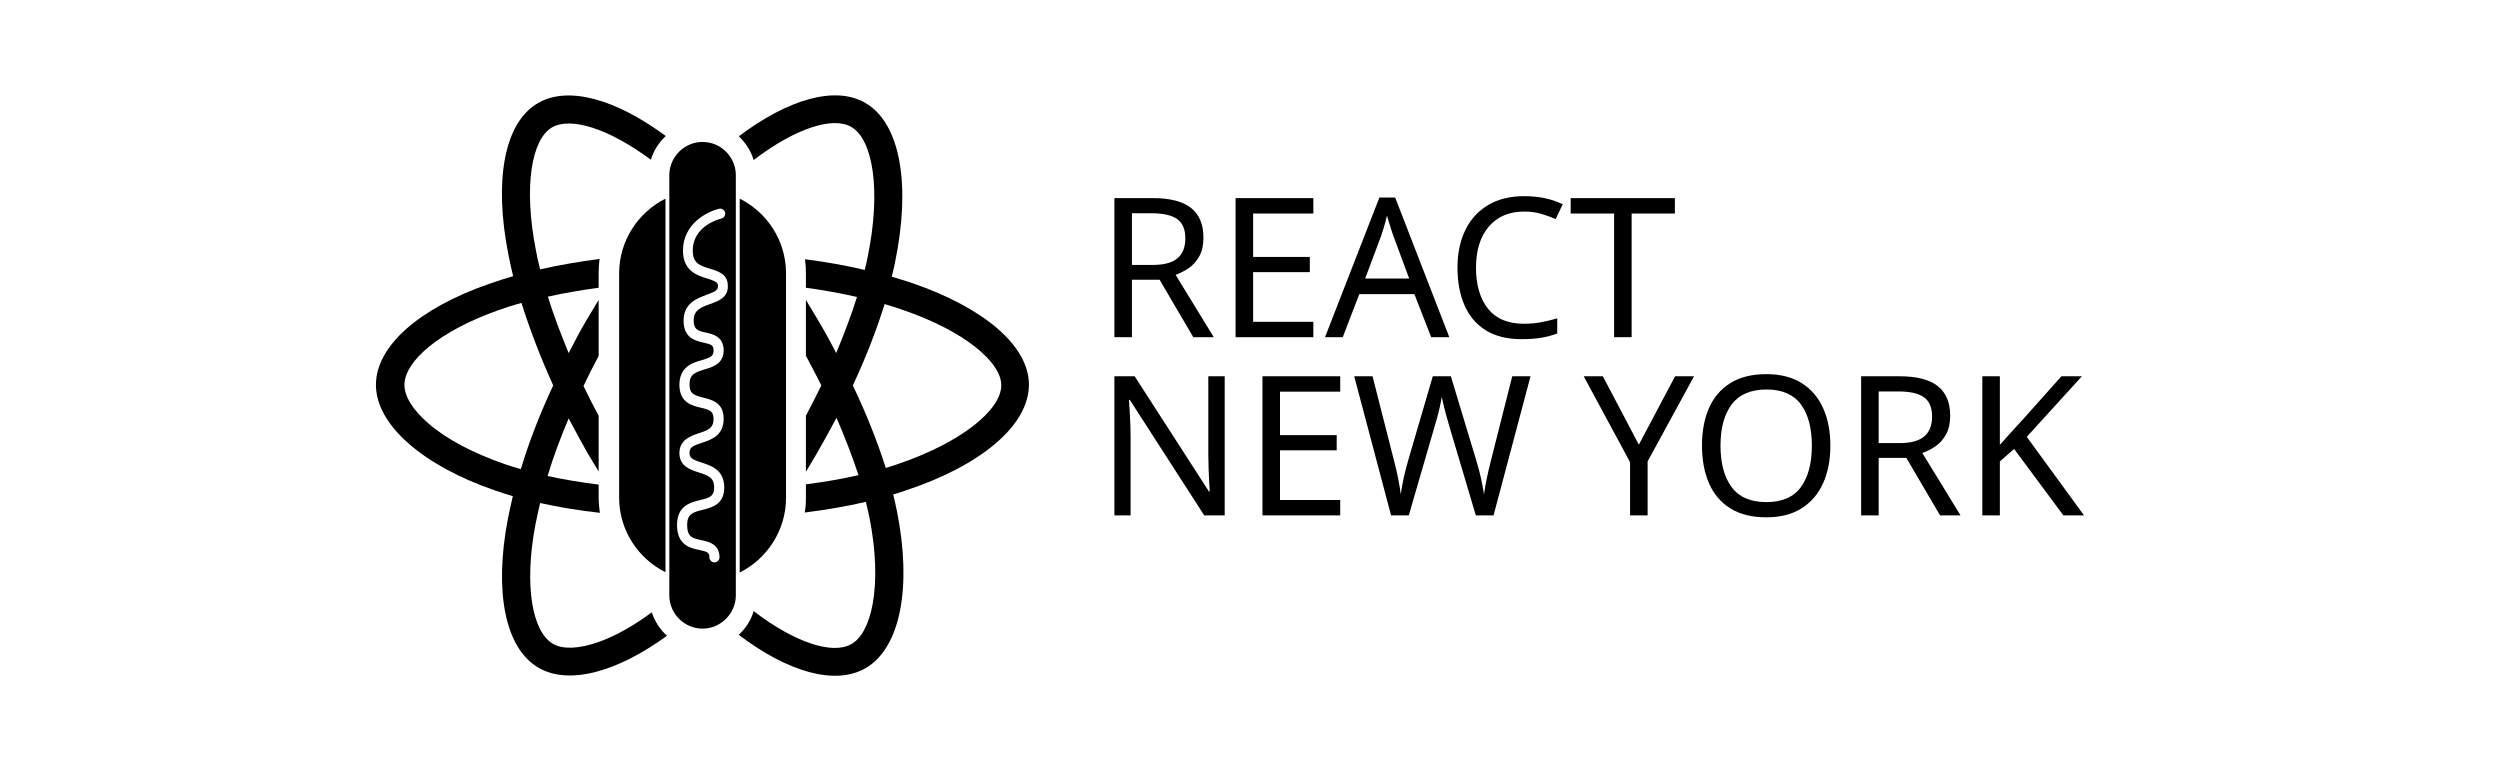
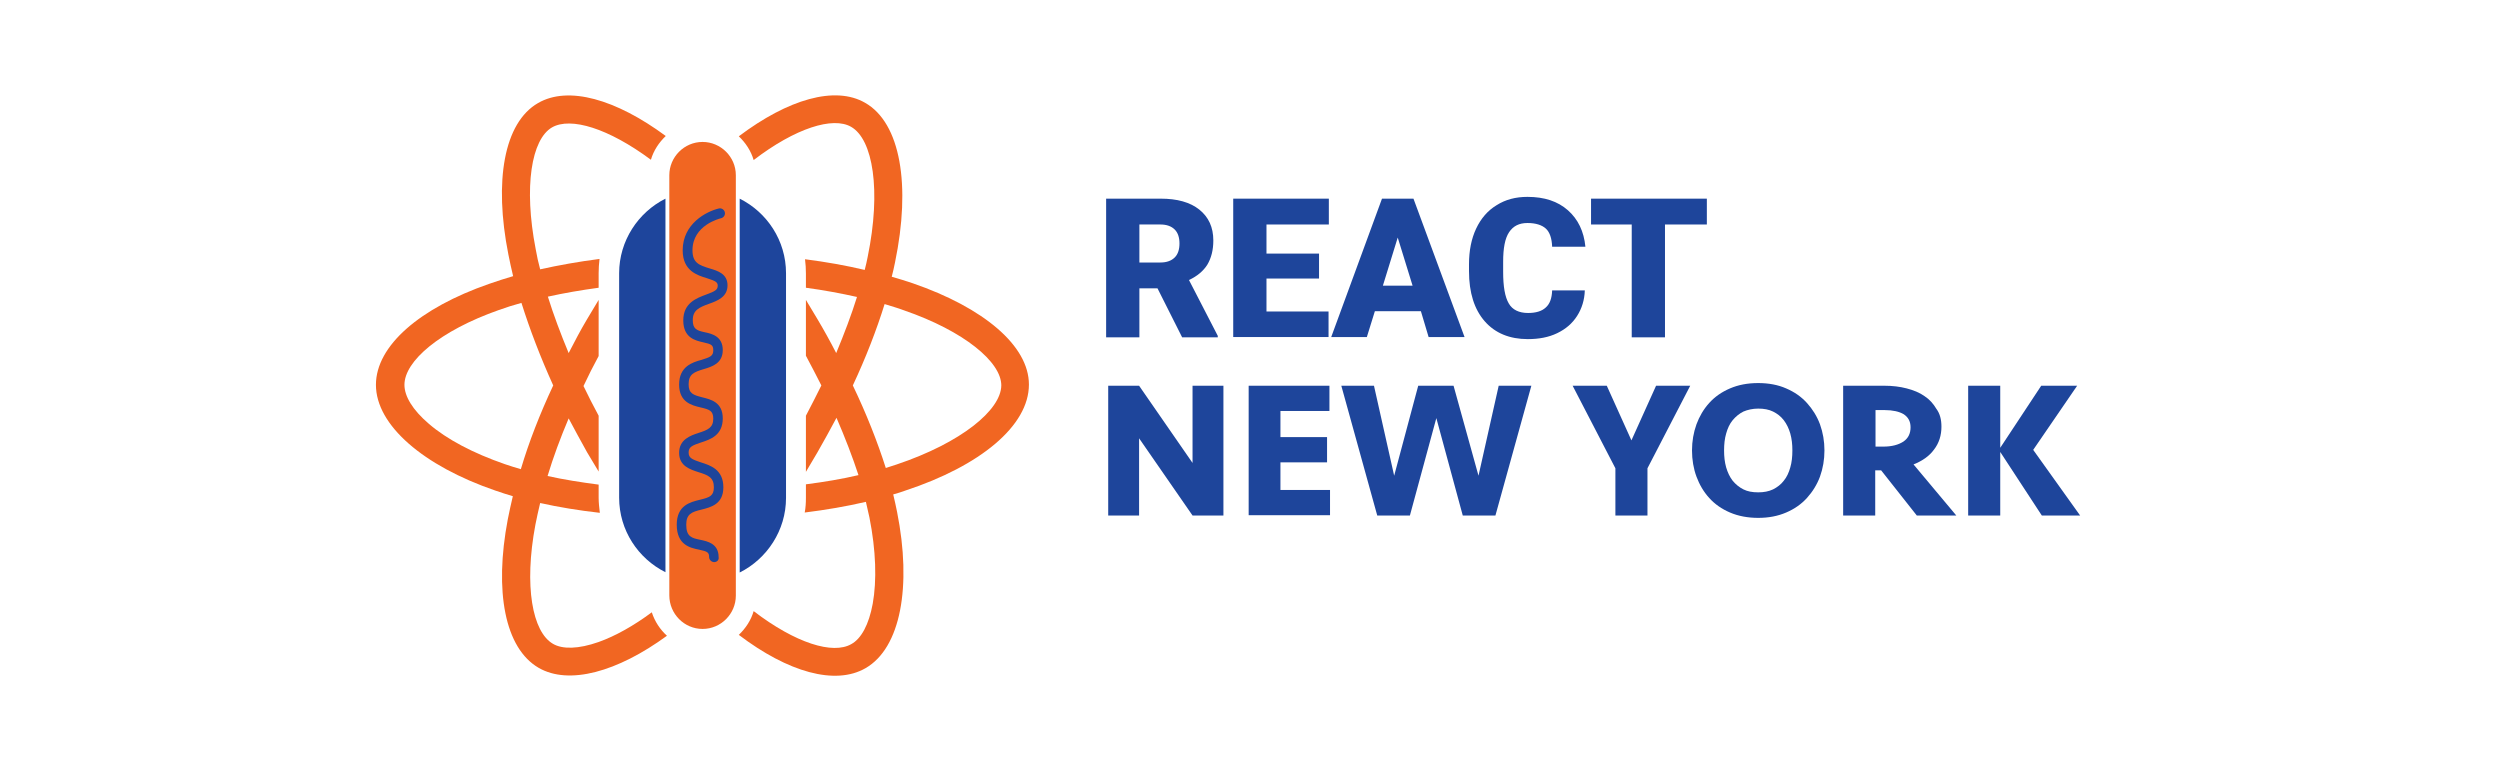
<svg xmlns="http://www.w3.org/2000/svg" version="1.1" id="Layer_1" x="0px" y="0px" viewBox="0 0 841.9 259.6" style="enable-background:new 0 0 841.9 259.6;" xml:space="preserve">
  <style type="text/css">
- 	.st0{font-family:'Roboto-Black';}
- 	.st1{font-size:65.607px;}
- 	.st2{font-family:'Seravek-Bold';}
+ 	.st0{fill:#F16622;}
+ 	.st1{fill:#1E459C;}
+ 	.st2{fill:#1E459B;}
+ 	.st3{enable-background:new    ;}
</style>
  <g>
    <g>
-       <path d="M236.6,47.8c-6.2,0-11.2,5.1-11.2,11.2v141.5c0,6.2,5.1,11.2,11.2,11.2s11.2-5.1,11.2-11.2V59    C247.8,52.9,242.8,47.8,236.6,47.8z M239.1,102.4c-3.4,1.2-5.5,2.2-5.5,5.5c0,3,1.3,3.5,4.1,4.1c2.4,0.5,6,1.4,6,6    c0,4.5-3.7,5.6-6.4,6.4c-3.3,1-5.1,1.7-5.1,5.1c0,3.1,1.5,3.6,4.6,4.4c2.8,0.7,6.9,1.6,6.9,7.1c0,5.7-4.2,7.1-7.3,8.1    c-3,1-4.2,1.5-4.2,3.4c0,1.8,1.1,2.3,4.1,3.3c3.2,1,7.6,2.4,7.6,8.4c0,5.7-4.2,6.7-7.3,7.5c-3.4,0.8-5.2,1.5-5.2,5.1    c0,4.1,1.9,4.5,4.8,5.1c2.4,0.5,6.1,1.3,6.1,5.8c0,0.9-0.8,1.7-1.7,1.7s-1.7-0.8-1.7-1.7c0-1.6-0.6-1.9-3.4-2.5    c-3-0.6-7.5-1.6-7.5-8.4c0-6.5,4.5-7.6,7.8-8.4c3.3-0.8,4.7-1.3,4.7-4.2c0-3.3-1.9-4.1-5.2-5.1c-2.7-0.9-6.5-2-6.5-6.5    s3.8-5.8,6.5-6.7c3.2-1,5-1.8,5-4.8c0-2.7-1.3-3.1-4.3-3.8c-2.9-0.7-7.2-1.7-7.2-7.7c0-6.1,4.5-7.5,7.5-8.3c2.9-0.9,4-1.3,4-3.2    c0-1.8-0.6-2.1-3.3-2.7s-6.8-1.5-6.8-7.4s4.5-7.5,7.7-8.7c3-1.1,3.9-1.6,3.9-3c0-1.2-0.8-1.6-3.6-2.5c-3.3-1-8.2-2.5-8.2-9.4    c0-9,8-13.1,12.2-14.1c0.9-0.2,1.8,0.4,2,1.3s-0.4,1.8-1.3,2c-0.4,0.1-9.6,2.3-9.6,10.8c0,4.2,2.2,5,5.8,6.1c2.7,0.8,6,1.8,6,5.7    C245.3,100.2,241.9,101.4,239.1,102.4z" />
+       <path class="st0" d="M236.6,211.8L236.6,211.8c6.2,0,11.2-5.1,11.2-11.2V59c0-6.2-5.1-11.2-11.2-11.2l0,0    c-6.2,0-11.2,5.1-11.2,11.2v141.5C225.4,206.7,230.4,211.8,236.6,211.8z" />
      <g>
-         <g>
-           <path d="M219.5,206.2c-6.2,4.6-12.3,8-17.9,10l0,0c-6.8,2.4-12.2,2.5-15.4,0.6c-6.9-4-9.8-19.4-5.9-40.1c0.5-2.4,1-4.9,1.6-7.3      c6.3,1.4,13,2.5,20.1,3.3c-0.2-1.7-0.4-3.4-0.4-5.1v-4.4c-6.1-0.8-11.8-1.7-17.2-2.9c1.9-6.3,4.3-12.8,7.1-19.4      c2,3.8,4.1,7.6,6.2,11.4c1.3,2.2,2.6,4.3,3.9,6.5V140c-1.8-3.3-3.5-6.7-5.1-10c1.6-3.4,3.3-6.8,5.1-10.1V101      c-1.3,2.2-2.6,4.3-3.9,6.5c-2.2,3.7-4.2,7.5-6.2,11.4c-2.7-6.5-5.1-12.9-7-19c5.4-1.2,11.2-2.2,17.1-3V92c0-1.6,0.1-3.2,0.3-4.8      c-7,0.9-13.7,2.1-20,3.5c-0.6-2.2-1.1-4.5-1.5-6.8l0,0c-4.1-21.1-1.4-37,5.5-41c6.3-3.6,19,0.3,33.3,10.9c0.9-3.1,2.7-5.8,5-8      c-16.8-12.4-32.8-17-43-11.1c-11.5,6.6-14.9,26.3-10,51c0.5,2.4,1,4.9,1.6,7.3c-2.8,0.8-5.5,1.7-8.1,2.6      c-23.3,8.1-38.1,20.8-38.1,34c0,13.6,16,27.3,40.2,35.6c2,0.7,3.9,1.3,5.9,1.9c-0.6,2.6-1.2,5.2-1.7,7.8      c-4.6,24.2-1,43.4,10.4,50c10.2,5.9,26.5,1.4,43.2-10.8C222.3,212,220.5,209.3,219.5,206.2z M175.4,158      c-1.8-0.5-3.6-1.1-5.4-1.7c-10.7-3.7-19.6-8.4-25.6-13.6c-5.5-4.7-8.2-9.3-8.2-13.1c0-8,11.9-18.2,31.8-25.2      c2.5-0.9,5-1.7,7.6-2.4c2.8,8.9,6.4,18.3,10.7,27.8C181.8,139.4,178.1,148.9,175.4,158z" />
-           <path d="M307.4,95.4c-2.3-0.8-4.7-1.5-7.1-2.2c0.4-1.6,0.8-3.2,1.1-4.8c5.4-26,1.9-47-10.1-53.8c-10.1-5.8-25.9-1.2-42.5,11.3      c2.3,2.2,4.1,4.9,5,8c14.1-10.8,26.7-14.7,32.8-11.2l0,0c7.4,4.2,10.2,21.4,5.6,43.8c-0.3,1.5-0.6,2.9-1,4.4      c-6.3-1.5-13.1-2.7-20.1-3.6c0.2,1.6,0.3,3.2,0.3,4.8v4.8c6,0.8,11.8,1.9,17.2,3.1c-1.9,6.1-4.3,12.4-7,18.9      c-2-3.9-4.1-7.7-6.3-11.4c-1.3-2.2-2.6-4.3-3.9-6.5v18.8c1.8,3.3,3.5,6.7,5.2,10c-1.7,3.4-3.4,6.8-5.2,10.2v18.9      c1.3-2.2,2.6-4.4,3.9-6.6c2.2-3.8,4.3-7.7,6.4-11.6c2.9,6.7,5.4,13.2,7.4,19.3c-5.5,1.3-11.5,2.3-17.7,3.1v4.6      c0,1.7-0.1,3.3-0.4,4.9c7.2-0.9,14.2-2.1,20.6-3.6c0.4,1.8,0.8,3.6,1.2,5.3c2.2,11.1,2.5,21.2,1.1,29      c-1.3,7.1-3.9,11.8-7.2,13.6c-6.2,3.6-18.8-0.3-32.9-11.1c-0.9,3.1-2.7,5.8-5,8c16.6,12.6,32.5,17.1,42.7,11.2      c11.8-6.8,15.6-27.5,10.6-52.6c-0.4-1.9-0.8-3.9-1.3-5.9c1.4-0.4,2.8-0.8,4.1-1.3c25.2-8.3,41.6-21.8,41.6-35.7      C346.5,116.4,331.2,103.6,307.4,95.4z M302,156.4L302,156.4c-1.2,0.4-2.4,0.8-3.7,1.2c-2.8-8.8-6.5-18.2-11.1-27.8      c4.4-9.4,8-18.7,10.7-27.4c2.2,0.7,4.4,1.3,6.5,2.1c20.3,7,32.8,17.4,32.8,25.3C337.1,138.1,323.7,149.1,302,156.4z" />
-         </g>
+         <path class="st0" d="M219.5,206.2c-6.2,4.6-12.3,8-17.9,10l0,0c-6.8,2.4-12.2,2.5-15.4,0.6c-6.9-4-9.8-19.4-5.9-40.1     c0.5-2.4,1-4.9,1.6-7.3c6.3,1.4,13,2.5,20.1,3.3c-0.2-1.7-0.4-3.4-0.4-5.1v-4.4c-6.1-0.8-11.8-1.7-17.2-2.9     c1.9-6.3,4.3-12.8,7.1-19.4c2,3.8,4.1,7.6,6.2,11.4c1.3,2.2,2.6,4.3,3.9,6.5V140c-1.8-3.3-3.5-6.7-5.1-10     c1.6-3.4,3.3-6.8,5.1-10.1V101c-1.3,2.2-2.6,4.3-3.9,6.5c-2.2,3.7-4.2,7.5-6.2,11.4c-2.7-6.5-5.1-12.9-7-19     c5.4-1.2,11.2-2.2,17.1-3V92c0-1.6,0.1-3.2,0.3-4.8c-7,0.9-13.7,2.1-20,3.5c-0.6-2.2-1.1-4.5-1.5-6.8l0,0     c-4.1-21.1-1.4-37,5.5-41c6.3-3.6,19,0.3,33.3,10.9c0.9-3.1,2.7-5.8,5-8c-16.8-12.4-32.8-17-43-11.1c-11.5,6.6-14.9,26.3-10,51     c0.5,2.4,1,4.9,1.6,7.3c-2.8,0.8-5.5,1.7-8.1,2.6c-23.3,8.1-38.1,20.8-38.1,34c0,13.6,16,27.3,40.2,35.6c2,0.7,3.9,1.3,5.9,1.9     c-0.6,2.6-1.2,5.2-1.7,7.8c-4.6,24.2-1,43.4,10.4,50c10.2,5.9,26.5,1.4,43.2-10.8C222.3,212,220.5,209.3,219.5,206.2z M175.4,158     c-1.8-0.5-3.6-1.1-5.4-1.7c-10.7-3.7-19.6-8.4-25.6-13.6c-5.5-4.7-8.2-9.3-8.2-13.1c0-8,11.9-18.2,31.8-25.2     c2.5-0.9,5-1.7,7.6-2.4c2.8,8.9,6.4,18.3,10.7,27.8C181.8,139.4,178.1,148.9,175.4,158z" />
+         <path class="st0" d="M307.4,95.4c-2.3-0.8-4.7-1.5-7.1-2.2c0.4-1.6,0.8-3.2,1.1-4.8c5.4-26,1.9-47-10.1-53.8     c-10.1-5.8-25.9-1.2-42.5,11.3c2.3,2.2,4.1,4.9,5,8c14.1-10.8,26.7-14.7,32.8-11.2l0,0c7.4,4.2,10.2,21.4,5.6,43.8     c-0.3,1.5-0.6,2.9-1,4.4c-6.3-1.5-13.1-2.7-20.1-3.6c0.2,1.6,0.3,3.2,0.3,4.8v4.8c6,0.8,11.8,1.9,17.2,3.1     c-1.9,6.1-4.3,12.4-7,18.9c-2-3.9-4.1-7.7-6.3-11.4c-1.3-2.2-2.6-4.3-3.9-6.5v18.8c1.8,3.3,3.5,6.7,5.2,10     c-1.7,3.4-3.4,6.8-5.2,10.2v18.9c1.3-2.2,2.6-4.4,3.9-6.6c2.2-3.8,4.3-7.7,6.4-11.6c2.9,6.7,5.4,13.2,7.4,19.3     c-5.5,1.3-11.5,2.3-17.7,3.1v4.6c0,1.7-0.1,3.3-0.4,4.9c7.2-0.9,14.2-2.1,20.6-3.6c0.4,1.8,0.8,3.6,1.2,5.3     c2.2,11.1,2.5,21.2,1.1,29c-1.3,7.1-3.9,11.8-7.2,13.6c-6.2,3.6-18.8-0.3-32.9-11.1c-0.9,3.1-2.7,5.8-5,8     c16.6,12.6,32.5,17.1,42.7,11.2c11.8-6.8,15.6-27.5,10.6-52.6c-0.4-1.9-0.8-3.9-1.3-5.9c1.4-0.4,2.8-0.8,4.1-1.3     c25.2-8.3,41.6-21.8,41.6-35.7C346.5,116.4,331.2,103.6,307.4,95.4z M302,156.4L302,156.4c-1.2,0.4-2.4,0.8-3.7,1.2     c-2.8-8.8-6.5-18.2-11.1-27.8c4.4-9.4,8-18.7,10.7-27.4c2.2,0.7,4.4,1.3,6.5,2.1c20.3,7,32.8,17.4,32.8,25.3     C337.1,138.1,323.7,149.1,302,156.4z" />
      </g>
      <g>
        <g>
+           <path class="st1" d="M249.1,66.9v125.9c9.2-4.6,15.6-14.2,15.6-25.1V92C264.7,81,258.3,71.5,249.1,66.9z" />
+           <path class="st1" d="M224.1,66.9c-9.2,4.6-15.6,14.2-15.6,25.1v75.6c0,11,6.4,20.5,15.6,25.1V66.9z" />
+         </g>
+         <g>
          <g>
-             <path d="M249.1,66.9v125.9c9.2-4.6,15.6-14.2,15.6-25.1V92C264.7,81,258.3,71.5,249.1,66.9z" />
-             <path d="M224.1,66.9c-9.2,4.6-15.6,14.2-15.6,25.1v75.6c0,11,6.4,20.5,15.6,25.1V66.9z" />
+             <path class="st2" d="M240.5,189.3c-0.9,0-1.7-0.8-1.7-1.7c0-1.6-0.6-1.9-3.4-2.5c-3-0.6-7.5-1.6-7.5-8.4c0-6.5,4.5-7.6,7.8-8.4       c3.3-0.8,4.7-1.3,4.7-4.2c0-3.3-1.9-4.1-5.2-5.1c-2.7-0.9-6.5-2-6.5-6.5s3.8-5.8,6.5-6.7c3.2-1,5-1.8,5-4.8       c0-2.7-1.3-3.1-4.3-3.8c-2.9-0.7-7.2-1.7-7.2-7.7c0-6.1,4.5-7.5,7.5-8.3c2.9-0.9,4-1.3,4-3.2c0-1.8-0.6-2.1-3.3-2.7       s-6.8-1.5-6.8-7.4s4.5-7.5,7.7-8.7c3-1.1,3.9-1.6,3.9-3c0-1.2-0.8-1.6-3.6-2.5c-3.3-1-8.2-2.5-8.2-9.4c0-9,8-13.1,12.2-14.1       c0.9-0.2,1.8,0.4,2,1.3s-0.4,1.8-1.3,2c-0.4,0.1-9.6,2.3-9.6,10.8c0,4.2,2.2,5,5.8,6.1c2.7,0.8,6,1.8,6,5.7       c0,3.9-3.4,5.2-6.2,6.2c-3.4,1.2-5.5,2.2-5.5,5.5c0,3,1.3,3.5,4.1,4.1c2.4,0.5,6,1.4,6,6c0,4.5-3.7,5.6-6.4,6.4       c-3.3,1-5.1,1.7-5.1,5.1c0,3.1,1.5,3.6,4.6,4.4c2.8,0.7,6.9,1.6,6.9,7.1c0,5.7-4.2,7.1-7.3,8.1c-3,1-4.2,1.5-4.2,3.4       c0,1.8,1.1,2.3,4.1,3.3c3.2,1,7.6,2.4,7.6,8.4c0,5.7-4.2,6.7-7.3,7.5c-3.4,0.8-5.2,1.5-5.2,5.1c0,4.1,1.9,4.5,4.8,5.1       c2.4,0.5,6.1,1.3,6.1,5.8C242.2,188.5,241.5,189.3,240.5,189.3z" />
          </g>
        </g>
      </g>
    </g>
    <g>
-       <text transform="matrix(1 0 0 1 368.9262 113.5584)" class="st0 st1">REACT</text>
-       <text transform="matrix(1 0 0 1 368.9262 173.5584)" class="st2 st1">NEW YORK</text>
+       <g class="st3">
+         <path class="st2" d="M389.8,97.1h-6.1v16.5h-11.2V66.9h18.4c5.5,0,9.9,1.2,13,3.7c3.1,2.5,4.7,5.9,4.7,10.4c0,3.2-0.7,5.9-2,8.1     c-1.3,2.1-3.4,3.9-6.2,5.2l9.7,18.8v0.5h-12L389.8,97.1z M383.7,88.4h7.1c2.1,0,3.7-0.6,4.8-1.7s1.6-2.7,1.6-4.7     s-0.5-3.6-1.6-4.7c-1.1-1.1-2.7-1.7-4.8-1.7h-7.1V88.4z" />
+         <path class="st2" d="M444.2,93.8h-17.7v11.1h20.9v8.6h-32.1V66.9h32.2v8.7h-21v9.8h17.7V93.8z" />
+         <path class="st2" d="M478.5,104.8H463l-2.7,8.7h-12l17.1-46.6H476l17.2,46.6h-12.1L478.5,104.8z M465.7,96.2h10l-5-16.2     L465.7,96.2z" />
+         <path class="st2" d="M533.7,97.8c-0.1,3.2-1,6.1-2.6,8.6s-3.8,4.4-6.7,5.8c-2.9,1.4-6.2,2-9.9,2c-6.1,0-11-2-14.5-6     c-3.5-4-5.3-9.6-5.3-16.9V89c0-4.6,0.8-8.6,2.4-12c1.6-3.4,3.9-6.1,6.9-7.9c3-1.9,6.4-2.8,10.4-2.8c5.7,0,10.2,1.5,13.6,4.5     c3.4,3,5.4,7.1,5.9,12.3h-11.2c-0.1-2.8-0.8-4.9-2.1-6.1c-1.3-1.2-3.4-1.9-6.2-1.9c-2.8,0-4.8,1-6.2,3.1s-2,5.4-2,10v3.3     c0,5,0.6,8.5,1.9,10.7c1.2,2.1,3.4,3.2,6.5,3.2c2.6,0,4.6-0.6,5.9-1.8c1.4-1.2,2.1-3.1,2.2-5.8H533.7z" />
+         <path class="st2" d="M574.7,75.6h-14v38h-11.2v-38h-13.7v-8.7h39V75.6z" />
+       </g>
+       <g class="st3">
+         <path class="st2" d="M401.6,173.6l-18-26v26h-10.4v-43.7h10.4l18,26v-26H412v43.7H401.6z" />
+         <path class="st2" d="M420.5,129.9h27.2v8.5h-16.5v8.8h15.7v8.5h-15.7v9.3h16.7v8.5h-27.4V129.9z" />
+         <path class="st2" d="M497.9,160.2l6.8-30.3h11l-12.1,43.7h-11l-8.9-32.8l-8.9,32.8h-11l-12.1-43.7h11l6.8,30.3l8.1-30.3h11.9     L497.9,160.2z" />
+         <path class="st2" d="M554.8,157.7v15.9H544v-15.9l-14.4-27.8h11.5l8.3,18.4l8.3-18.4h11.5L554.8,157.7z" />
+         <path class="st2" d="M614.4,151.7c0,3.1-0.5,6-1.5,8.8c-1,2.7-2.5,5.1-4.4,7.2c-1.9,2.1-4.2,3.7-7,4.9c-2.8,1.2-5.9,1.8-9.4,1.8     c-3.5,0-6.7-0.6-9.5-1.8c-2.8-1.2-5.1-2.8-7-4.9c-1.9-2.1-3.3-4.5-4.3-7.2c-1-2.7-1.5-5.7-1.5-8.8s0.5-6,1.5-8.8     c1-2.7,2.4-5.1,4.3-7.2c1.9-2.1,4.2-3.7,7-4.9c2.8-1.2,5.9-1.8,9.5-1.8c3.5,0,6.7,0.6,9.4,1.8c2.8,1.2,5.1,2.8,7,4.9     c1.9,2.1,3.4,4.5,4.4,7.2C613.9,145.7,614.4,148.6,614.4,151.7z M592.1,165.8c1.9,0,3.5-0.3,5-1c1.4-0.7,2.7-1.7,3.6-2.9     c1-1.2,1.7-2.7,2.2-4.5c0.5-1.7,0.7-3.6,0.7-5.7s-0.2-3.9-0.7-5.7c-0.5-1.7-1.2-3.2-2.2-4.5s-2.2-2.2-3.6-2.9c-1.4-0.7-3.1-1-5-1     c-1.9,0-3.6,0.4-5,1c-1.4,0.7-2.6,1.7-3.6,2.9c-1,1.2-1.7,2.7-2.2,4.5c-0.5,1.7-0.7,3.6-0.7,5.7s0.2,3.9,0.7,5.7     c0.5,1.7,1.2,3.2,2.2,4.5c1,1.2,2.2,2.2,3.6,2.9C588.5,165.5,590.1,165.8,592.1,165.8z" />
+         <path class="st2" d="M653.8,143.7c0,2.9-0.8,5.5-2.5,7.7c-1.6,2.2-3.9,3.8-6.9,5l14.4,17.2h-13.3l-12-15.2h-2v15.2h-10.8v-43.7     h13.9c2.7,0,5.2,0.3,7.5,0.9c2.3,0.6,4.3,1.4,6,2.6c1.7,1.1,3,2.6,4,4.3C653.3,139.3,653.8,141.3,653.8,143.7z M643.4,143.9     c0-2-0.8-3.4-2.3-4.4c-1.5-0.9-3.7-1.4-6.4-1.4h-3.1v12.3h2.6c2.9,0,5.1-0.6,6.8-1.7C642.6,147.6,643.4,146,643.4,143.9z" />
+         <path class="st2" d="M662.8,173.6v-43.7h10.8v20.9l13.8-20.9h12.1l-14.8,21.6l15.8,22.1h-12.9l-14-21.4v21.4H662.8z" />
+       </g>
    </g>
  </g>
</svg>
